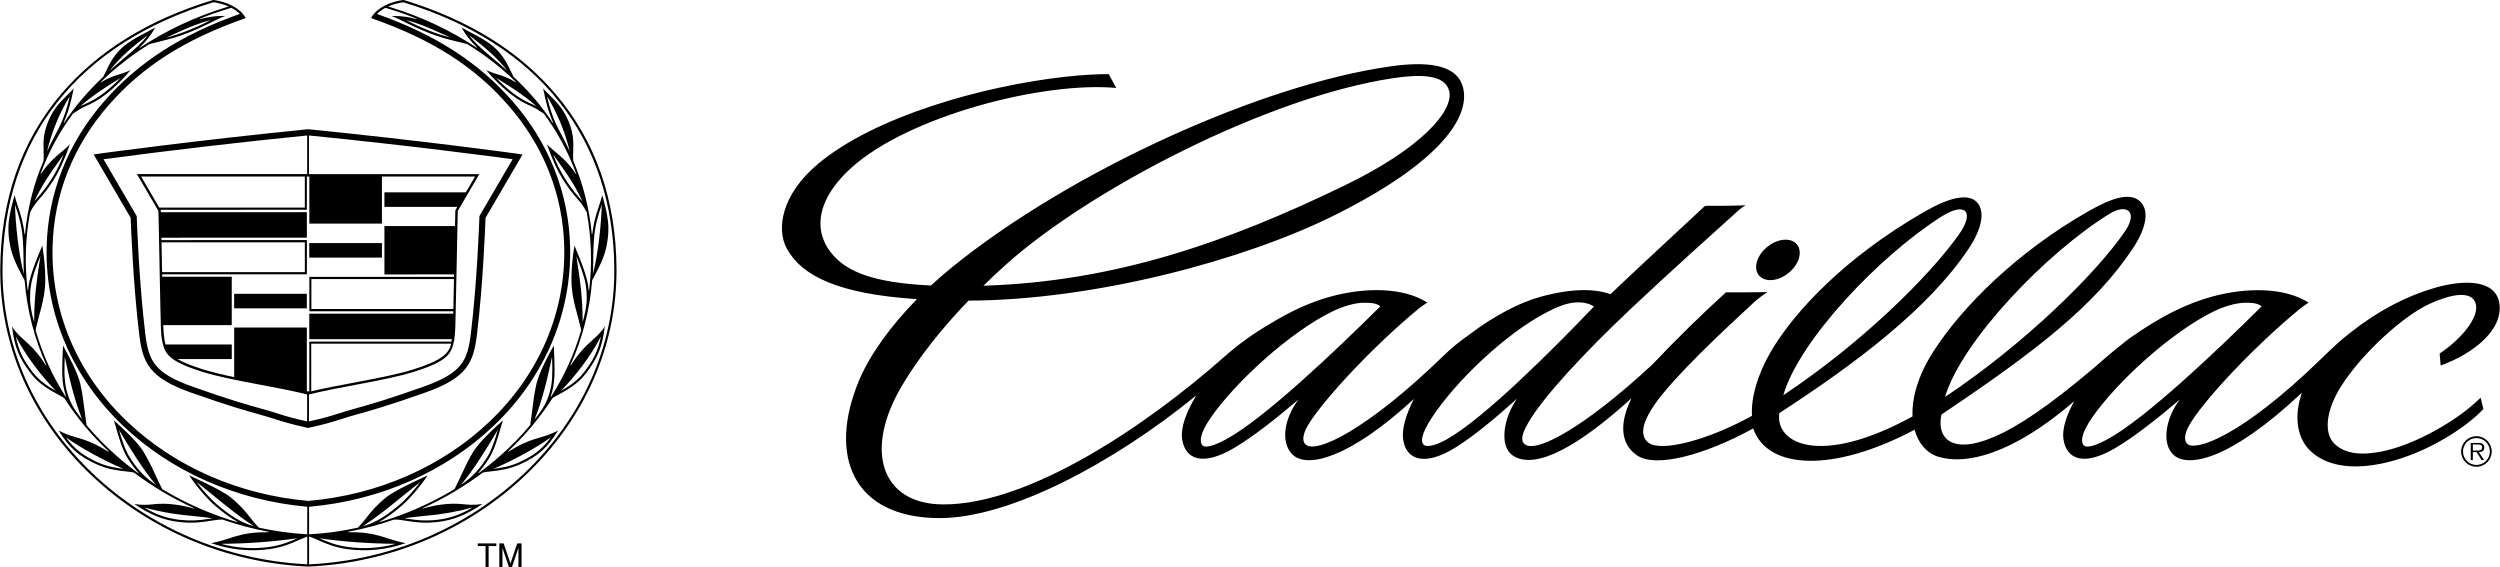
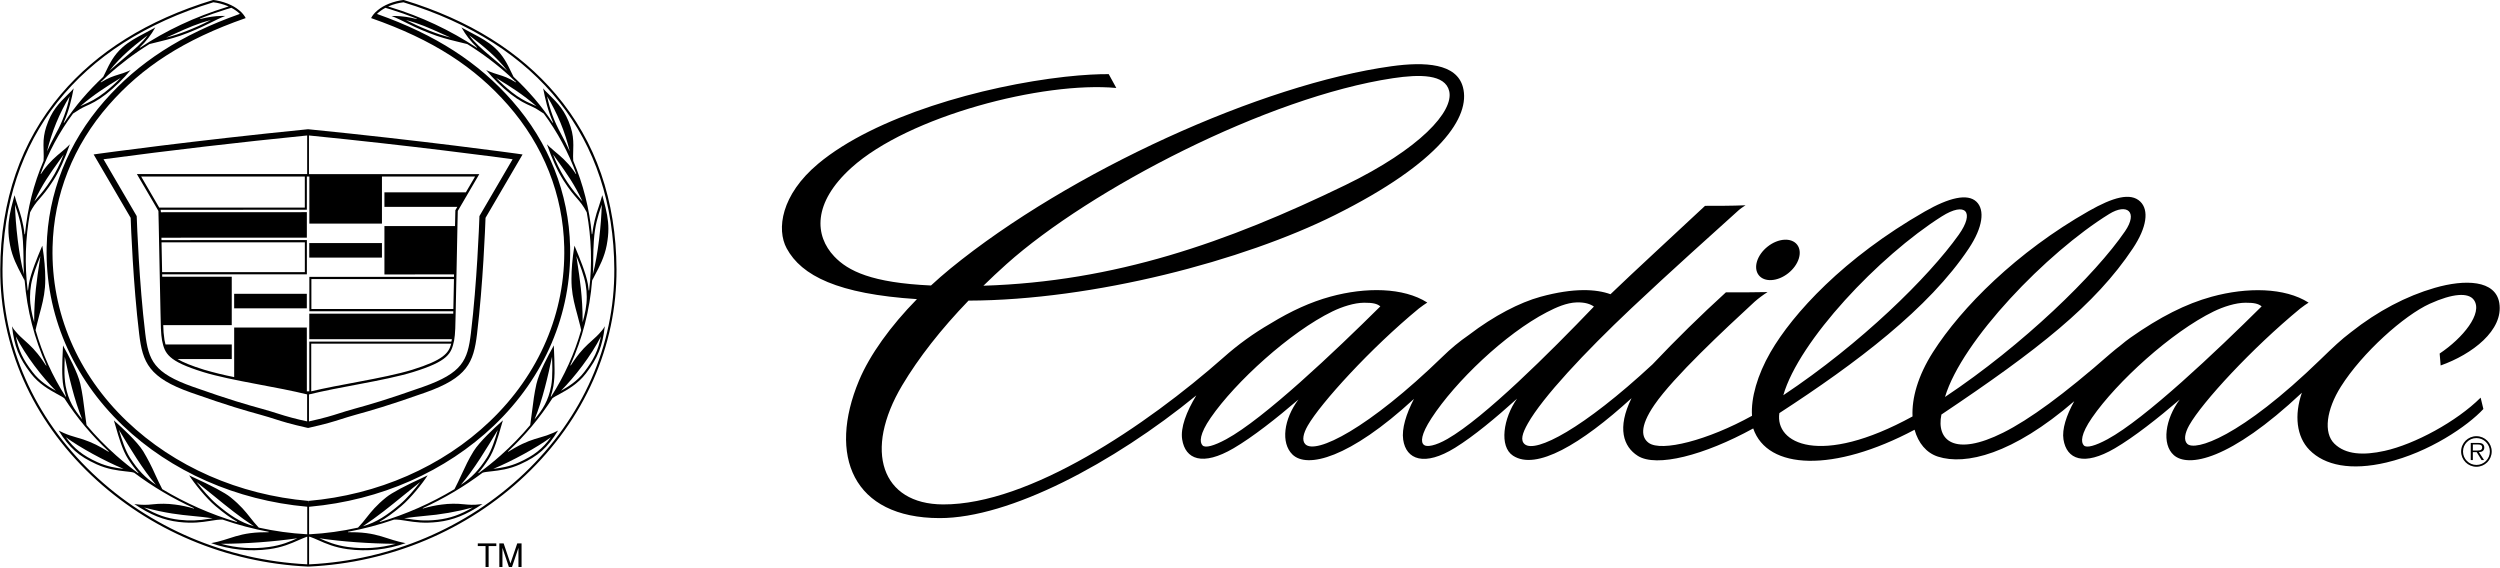
- <svg xmlns="http://www.w3.org/2000/svg" width="2500" height="567" viewBox="0 0 101.975 23.133">
+ <svg xmlns="http://www.w3.org/2000/svg" width="250" height="56.7" viewBox="0 0 101.975 23.133">
  <path d="M100.4 18.419a.624.624 0 1 1 1.248.002.624.624 0 0 1-1.248-.002zm1.173 0a.548.548 0 1 0-.547.55.547.547 0 0 0 .547-.55zm-.238.35h-.101l-.199-.322h-.157v.322h-.085v-.698h.304c.059 0 .118.003.17.034.052.03.078.091.078.15 0 .137-.096.188-.22.191l.21.323zm-.326-.389c.098 0 .25.017.25-.125 0-.108-.095-.121-.181-.121h-.199v.247h.13zM9.542 11.987h2.965v.593H9.542zM12.606 9.917h2.966v.593h-2.966z" />
  <path d="M21.051 6.265c-.037-.005-3.811-.526-8.494-.993-4.682.467-8.455.988-8.492.993l-.256.036L5.32 8.888c.012.348.1 2.699.347 4.74.141 1.166.395 1.781 2.11 2.388 1.554.549 2.203.729 2.831.903.26.072.438.129.61.184.31.099.602.192 1.301.349l.041.008.037-.008c.7-.157.992-.25 1.302-.349.172-.055.35-.111.61-.184.627-.174 1.276-.354 2.831-.903 1.716-.606 1.97-1.222 2.111-2.388.246-2.041.335-4.392.347-4.74l1.511-2.586-.258-.037zm-5.479 2.859V7.203h3.799l-.376.644h-3.322v.593h2.974l-.08.137-.014.647h-2.88v1.973l2.84-.001-.002.099H12.61v1.404h5.873l-.002.098h-5.874v1.042h5.819c-.001.01-.015.075-.02.097l-5.798.001v2.028h-.1l-.001-2.602H9.543v2.022a14.191 14.191 0 0 1-1.235-.303c-.513-.16-.851-.299-1.079-.433h2.216v-.594H6.742a3.725 3.725 0 0 1-.043-.187 4.356 4.356 0 0 1-.05-.604h2.795v-1.973H6.607a3.27 3.27 0 0 0-.002-.099h5.904V9.795l-5.932.001a3.14 3.14 0 0 0-.002-.098l5.933-.001V8.656l-5.955.003s-.005-.088-.012-.099l5.967-.003V7.203h.102v1.921h2.962zm-2.885 6.841v-1.944h5.711c-.099.383-.316.668-1.584 1.063-.569.177-1.402.342-2.142.481-.75.141-1.44.269-1.985.4zm5.798-3.358h-5.792v-1.221h5.817l-.025 1.221zM5.748 7.203h6.677v1.266c-.172 0-4.915-.003-5.94 0l-.737-1.266zm6.678 3.9H6.603l-.024-1.215 5.847-.001v1.216zm-1.752 5.576c-.624-.173-1.269-.352-2.814-.898-1.598-.565-1.812-1.073-1.946-2.183-.248-2.051-.336-4.452-.345-4.719l-.003-.063-1.354-2.319a254.41 254.41 0 0 1 8.309-.97v1.576H5.574l.878 1.502.013.57.041 2.07.031 1.502c.008.481.016.89.063 1.142.112.533.228.841 1.676 1.29.562.175 1.365.336 2.153.484.782.146 1.513.286 2.09.428v1.101a11.827 11.827 0 0 1-1.227-.328c-.172-.054-.352-.112-.618-.185zm8.875-7.863l-.002.063c-.009.267-.098 2.668-.346 4.719-.134 1.109-.347 1.617-1.946 2.183-1.546.546-2.191.725-2.814.898-.266.074-.445.131-.619.186-.294.094-.575.183-1.228.328v-1.1c.579-.142 1.31-.283 2.094-.429.788-.148 1.591-.31 2.153-.484 1.448-.449 1.563-.757 1.676-1.29.047-.252.055-.66.063-1.142l.031-1.502h.001l.041-2.07.013-.57.878-1.502h-6.95V5.527c4.185.417 7.65.88 8.309.97l-1.354 2.319z" />
  <g>
    <path d="M12.524 20.501h.075v2.593h-.075z" />
    <path d="M12.577 23.023l-.069-.001c-3.297-.167-6.402-1.485-8.745-3.713C1.38 17.042.075 14.085.091 10.982.117 5.639 3.171 1.772 8.693.093c.191.021.417.082.604.161l.021.009-.087.028C7.94.688 6.751 1.247 5.7 1.949l-.011-.014c.27-.257.457-.498.639-.82l-.064.04-.043.023-.33.177c-.354.188-.635.336-.909.58-.358.319-.531.682-.684 1.002l-.097.197c-.301.282-.587.58-.85.887a10.01 10.01 0 0 0-.747.989l-.016-.009c.223-.513.317-.938.406-1.397l-.074.088-.05.051-.013.011-.003.004-.089.088c-.376.373-.673.668-.891 1.333a2.259 2.259 0 0 0-.111.74c0 .083.002.163.005.243.002.074.004.145.004.216 0 .062-.001.123-.006.184-.403.942-.659 1.95-.758 2.996H.991c-.058-.5-.17-.835-.269-1.131a8.269 8.269 0 0 1-.14-.462l-.047.172c-.13.472-.203.824-.203 1.204 0 .206.021.42.068.667.091.484.302.881.471 1.201l.124.241c.096 1.205.396 2.368.889 3.458l-.015.008-.144-.214c-.288-.414-.504-.607-.713-.795-.134-.12-.261-.233-.397-.397l-.013-.016-.007-.008-.052-.066a.994.994 0 0 1-.064-.106c.091.811.281 1.286.766 1.919.332.434.76.67 1.073.842l.076.042c.082.044.16.086.216.127a11.38 11.38 0 0 0 1.817 2.175l-.01.014-.267-.159a4.23 4.23 0 0 0-1.029-.424c-.178-.052-.347-.101-.542-.189l-.196-.094c.437.707.816 1.044 1.545 1.375.452.205.851.251 1.171.288l.064.007c.116.013.225.024.299.05a13.09 13.09 0 0 0 2.443 1.447l-.005.016a4.553 4.553 0 0 0-.771-.164 3.735 3.735 0 0 0-.917-.01 2.582 2.582 0 0 1-.671-.003l-.074-.009c.667.445 1.197.659 1.819.732.566.066.944.007 1.249-.04l.086-.014c.154-.025.3-.048.453-.042.619.214 1.251.381 1.88.497l-.001.017a5.95 5.95 0 0 0-.357.005c-.579.025-.912.133-1.264.246a6.844 6.844 0 0 1-.451.134l-.141.032-.042.008H8.7l-.096.021a5.071 5.071 0 0 0 2.367.246c.531-.073.881-.228 1.19-.364.123-.054.233-.102.345-.142l.072-.004-.002-.099h-.067a12.073 12.073 0 0 1-1.963-.271c-.144-.15-.251-.287-.355-.418-.188-.238-.383-.485-.798-.821-.229-.185-.747-.461-1.583-.844l-.104-.05c.2.315.682.923 1.078 1.257.353.297.616.487.879.633l-.008.017a13.166 13.166 0 0 1-3.046-1.343 13.807 13.807 0 0 1-.287-.595 8.563 8.563 0 0 0-.492-.953c-.245-.396-.873-.971-1.132-1.2l-.064-.06.08.27c.114.401.271.951.501 1.306.15.231.285.412.425.569l-.012.013a12.793 12.793 0 0 1-.901-.725c-.435-.385-.84-.801-1.208-1.24l-.079-.589c-.044-.357-.085-.694-.174-1.09-.104-.461-.502-1.197-.668-1.493l-.038-.079-.011.241c-.01.208-.022.47-.022.729 0 .252.011.502.048.696.028.149.063.287.108.42l-.016.007a10.215 10.215 0 0 1-1.227-2.716l.033-.149.122-.474c.1-.369.195-.719.228-1.124.008-.104.013-.221.013-.345 0-.381-.039-.839-.111-1.289l-.01-.064-.039.089c-.151.361-.433 1.034-.509 1.474a3.358 3.358 0 0 0-.035.262h-.014a10.475 10.475 0 0 1 .099-3.184 2.46 2.46 0 0 1 .392-.563c.143-.165.306-.351.549-.731.249-.388.472-.874.682-1.483a5.794 5.794 0 0 0-.105.104c-.07.067-.151.134-.235.204-.213.177-.479.396-.742.759l-.098.144-.015-.007a9.677 9.677 0 0 1 1.324-2.458c.217-.147.357-.229.516-.301.231-.104.47-.212.83-.49a6.76 6.76 0 0 0 1.006-.986L5.23 2.9a3.82 3.82 0 0 1-.413.145c-.213.067-.398.123-.709.315l-.011-.013.017-.016s.023-.023.026-.019l.23-.222a11.802 11.802 0 0 1 1.718-1.293l.432-.107c.356-.088.692-.171 1.127-.345.488-.195.713-.309.895-.4l.034-.017c.148-.074.389-.196.604-.278h-.13-.029c-.265.004-.515.04-.863.126V.775l-.004.001V.77L8.147.76c.359-.144.732-.275 1.108-.391l.01-.002.161-.048.003-.001.004.002c.129.069.244.151.333.238l.01.01-.014.004c-2.376.842-4.128 1.97-5.514 3.551-1.491 1.701-2.306 3.759-2.356 5.949-.062 2.73 1.042 5.319 3.108 7.29 1.966 1.876 4.633 3.052 7.509 3.311h.066v-.236c-2.839-.246-5.47-1.4-7.409-3.249-2.017-1.924-3.094-4.449-3.033-7.11.049-2.133.843-4.138 2.296-5.796C5.777 2.744 7.475 1.624 10.012.738l-.001-.003a.521.521 0 0 0-.043-.074L9.965.656a1.155 1.155 0 0 0-.121-.149A1.592 1.592 0 0 0 9.418.21a2.349 2.349 0 0 0-.6-.192L8.736.005 8.683 0C6 .815 3.936 2.121 2.472 3.851.846 5.773.014 8.172 0 10.982c-.016 3.135 1.304 6.122 3.716 8.408 2.369 2.245 5.506 3.568 8.834 3.726h.022l.005-.093zM.984 11.428l-.024-.074.023.059a.066.066 0 0 1 .001.015zm11.138 10.533c-.303.134-.646.285-1.164.356a4.836 4.836 0 0 1-1.95-.13 23.26 23.26 0 0 0 3.114-.226zm-3.411-1.732c.522.428 1.063.864 1.635 1.24-.558-.158-.989-.453-1.505-.888-.29-.245-.609-.621-.833-.916.231.181.462.367.703.564zm-.046.916l-.143.021a4.083 4.083 0 0 1-1.225.04c-.504-.059-.918-.202-1.431-.501.92.242 1.446.294 1.999.348.248.024.503.049.8.092zm-3.79-3.552c.393.653.955 1.588 1.476 2.188-.452-.302-.731-.6-1.059-1.104-.197-.304-.34-.762-.449-1.138l.032.054zm.153 1.536c-.299-.036-.66-.088-1.062-.271-.59-.268-.948-.545-1.29-1.019.561.414 1.593.978 2.352 1.29zm-2.759-3.184c-.294-.164-.663-.389-.952-.767-.391-.511-.569-.879-.68-1.448.402.786 1.066 1.646 1.632 2.215zm.362-1.389c.155.747.392 1.783.712 2.553-.334-.405-.563-.756-.678-1.368a3.805 3.805 0 0 1-.046-.665c0-.178.006-.357.012-.52zm-1.034-3.837c-.097.632-.214 1.398-.214 2.371l.001.06c-.096-.34-.17-.667-.17-1.04 0-.16.014-.328.045-.51.057-.327.231-.791.378-1.152l-.04.271zm-.633.47C.759 10.43.614 9.127.602 8.352l.034.104c.115.344.245.735.288 1.375.018.263.021.482.024.691a13.339 13.339 0 0 0 .016.667zm1.624-4.888c-.165.416-.32.729-.507 1.02-.24.374-.4.558-.541.72-.05.058-.1.116-.151.179.318-.689.667-1.177 1.007-1.648l.192-.271zm-.682-.123c.2-.813.505-1.556.925-2.25a5.185 5.185 0 0 1-.553 1.507c-.18.341-.285.551-.372.743zm3.005-2.999a6.507 6.507 0 0 1-.653.591c-.35.272-.584.377-.811.48-.06.027-.121.055-.183.085.554-.482 1.119-.831 1.514-1.074l.133-.082zm.199-.856c-.291.245-.486.413-.659.569.473-.604 1.014-1.028 1.396-1.325l.161-.126c-.225.306-.475.524-.898.882zM8.592.819L8.5.864a9.413 9.413 0 0 1-.886.396 6.663 6.663 0 0 1-.847.274c.121-.053.24-.106.356-.159.5-.226.947-.427 1.469-.556z" />
    <path d="M12.57 23.116h.022c3.328-.157 6.465-1.48 8.834-3.726 2.412-2.287 3.731-5.273 3.716-8.408-.014-2.81-.846-5.209-2.472-7.131C21.206 2.121 19.143.816 16.46 0l-.053.005-.083.013c-.198.035-.42.104-.599.191a1.609 1.609 0 0 0-.426.297 1.15 1.15 0 0 0-.122.149l-.003.005a.53.53 0 0 0-.043.075l-.001.003c2.537.886 4.235 2.007 5.583 3.544 1.454 1.658 2.248 3.663 2.296 5.796.061 2.661-1.017 5.186-3.033 7.11-1.938 1.849-4.569 3.003-7.408 3.249l-.001.236h.066c2.876-.259 5.543-1.435 7.509-3.311 2.066-1.971 3.17-4.56 3.107-7.289-.05-2.19-.865-4.248-2.355-5.949-1.386-1.581-3.138-2.709-5.514-3.551l-.013-.004.01-.01c.089-.087.204-.169.333-.238l.003-.002.003.001.161.048.009.002c.376.116.75.248 1.108.391l-.006.01v.006l-.004-.001v.001a3.663 3.663 0 0 0-.863-.125h-.029-.13c.214.082.456.203.605.278l.033.017c.181.091.406.205.895.4.436.174.772.257 1.127.345l.431.106c.62.384 1.197.819 1.718 1.293l.23.222c.003-.004.027.019.027.019l.016.016-.01.012c-.311-.192-.496-.249-.709-.315-.122-.038-.249-.077-.413-.145l-.09-.044a6.57 6.57 0 0 0 1.006.986c.359.278.599.386.83.49.159.072.299.153.516.301a9.709 9.709 0 0 1 1.324 2.458l-.016.007-.098-.145c-.263-.363-.528-.582-.741-.759a4.3 4.3 0 0 1-.236-.204l-.104-.104c.21.609.434 1.096.682 1.483.243.379.406.566.549.73.135.156.252.29.393.563a10.601 10.601 0 0 1 .098 3.186h-.018a3.911 3.911 0 0 0-.034-.262c-.076-.44-.358-1.113-.509-1.474l-.039-.089-.01.064c-.073.45-.111.908-.111 1.289 0 .125.004.241.012.345.033.405.127.755.228 1.124l.123.474.033.149a10.215 10.215 0 0 1-1.227 2.716l-.016-.007c.045-.133.081-.271.109-.42a3.96 3.96 0 0 0 .048-.696c0-.259-.012-.521-.021-.729l-.011-.241-.039.079c-.167.296-.564 1.032-.668 1.493-.089.396-.131.733-.175 1.09l-.079.589a11.58 11.58 0 0 1-1.208 1.24c-.282.25-.585.494-.9.725l-.012-.013c.14-.157.275-.337.425-.569.23-.354.387-.904.501-1.306l.08-.27-.064.06c-.259.229-.887.804-1.132 1.2-.202.326-.343.63-.492.953-.089.192-.181.391-.287.595a13.183 13.183 0 0 1-3.045 1.343l-.007-.017c.263-.146.526-.335.879-.633.396-.334.878-.942 1.078-1.257l-.104.05c-.836.383-1.354.659-1.583.844-.416.335-.61.583-.799.821-.104.132-.211.269-.355.418-.657.146-1.316.236-1.963.271h-.067l-.002.099.072.004c.112.04.223.088.345.142.308.137.658.291 1.189.364a5.075 5.075 0 0 0 2.368-.246l-.097-.021h.002l-.042-.008-.141-.033a6.5 6.5 0 0 1-.451-.134c-.353-.113-.685-.221-1.264-.246a5.963 5.963 0 0 0-.357-.005l-.002-.017a12.985 12.985 0 0 0 1.881-.497c.152-.006.298.018.453.042l.086.014c.305.047.683.106 1.249.04.623-.073 1.153-.287 1.82-.732l-.075.009c-.299.039-.48.021-.671.003a3.726 3.726 0 0 0-.916.01 4.674 4.674 0 0 0-.771.164l-.006-.016a13.186 13.186 0 0 0 2.444-1.447c.074-.025.183-.037.298-.05l.065-.007c.32-.037.718-.083 1.17-.288.729-.331 1.108-.668 1.545-1.375l-.196.094a3.703 3.703 0 0 1-.542.189c-.287.084-.583.17-1.029.424l-.267.159-.01-.014a11.416 11.416 0 0 0 1.817-2.175 1.99 1.99 0 0 1 .217-.127l.076-.042c.312-.172.741-.408 1.073-.842.484-.633.674-1.109.767-1.922a.994.994 0 0 1-.064.106l-.052.066a.122.122 0 0 0-.007.008l-.013.016c-.137.165-.264.278-.397.397-.209.188-.426.381-.713.795l-.145.214-.015-.008c.494-1.09.792-2.253.889-3.458 0-.003.124-.241.124-.241.169-.319.38-.717.471-1.201.046-.246.068-.46.068-.667 0-.38-.074-.732-.203-1.204l-.046-.172a8.901 8.901 0 0 1-.141.462 5.113 5.113 0 0 0-.269 1.131h-.017a10.001 10.001 0 0 0-.758-2.996 2.639 2.639 0 0 1-.006-.18c0-.071.002-.142.005-.215.002-.08.005-.16.005-.243 0-.224-.019-.463-.11-.741-.219-.665-.516-.959-.892-1.333l-.088-.087-.004-.004-.013-.012-.05-.051-.074-.088c.089.459.183.885.406 1.397l-.016.009a10.168 10.168 0 0 0-.747-.989 11.09 11.09 0 0 0-.851-.887l-.097-.197c-.153-.32-.326-.683-.685-1.002-.274-.244-.554-.393-.909-.58l-.329-.177-.043-.023-.064-.04c.182.322.369.563.639.82l-.011.014A13.506 13.506 0 0 0 15.91.291l-.086-.027.022-.009c.187-.08.412-.14.604-.161 5.521 1.679 8.575 5.546 8.602 10.889.016 3.103-1.289 6.06-3.672 8.327-2.343 2.228-5.448 3.547-8.745 3.713l-.069.001.004.092zm11.589-11.703c.008-.019.016-.038.023-.059l-.024.074.001-.015zm-8.025 10.774a4.801 4.801 0 0 1-1.95.13c-.518-.071-.862-.223-1.165-.356.932.138 2.045.218 3.115.226zm1-2.522c-.225.295-.543.671-.833.916-.516.435-.947.73-1.505.888.571-.376 1.112-.812 1.635-1.24.241-.197.472-.383.703-.564zm.143 1.387a11.01 11.01 0 0 0 1.999-.348c-.513.299-.926.442-1.431.501-.553.064-.91.009-1.224-.04l-.143-.021c.296-.042.551-.067.799-.092zm3.022-3.512c-.109.376-.252.834-.449 1.138-.328.504-.607.802-1.059 1.104.521-.6 1.083-1.536 1.476-2.188l.032-.054zm2.167.299c-.342.474-.699.751-1.29 1.019-.402.183-.763.235-1.062.271.76-.312 1.791-.876 2.352-1.29zm2.039-4.109c-.111.569-.29.938-.68 1.448-.289.378-.658.603-.952.767.567-.569 1.231-1.429 1.632-2.215zm-1.982 1.346c0 .242-.012.48-.046.665-.115.612-.344.963-.678 1.368.32-.77.557-1.806.712-2.553.007.163.012.342.012.52zm.982-4.627c.147.361.322.825.378 1.152.031.182.045.35.045.51 0 .372-.074.7-.17 1.04l.001-.06c0-.974-.117-1.74-.214-2.371a53.077 53.077 0 0 0-.04-.271zm.687.274l.001-.202c.002-.208.007-.428.024-.691.042-.64.173-1.03.288-1.375l.034-.104c-.013.774-.157 2.078-.362 2.837.01-.159.014-.312.015-.465zm-1.445-4.151c.339.472.688.959 1.006 1.648-.051-.063-.101-.121-.151-.179a5.662 5.662 0 0 1-1.048-1.74c.064.092.129.182.193.271zm.117-1.137a5.22 5.22 0 0 1-.553-1.506c.42.694.726 1.436.925 2.25a12.578 12.578 0 0 0-.372-.744zm-2.5-2.174c.396.243.96.592 1.514 1.074a5.74 5.74 0 0 0-.183-.085 3.498 3.498 0 0 1-.811-.479 6.492 6.492 0 0 1-.652-.591l.132.081zm-1.23-1.82l.162.126c.382.296.922.721 1.396 1.325a25.493 25.493 0 0 0-.659-.569c-.424-.358-.674-.576-.899-.882zm-1.115-.066c.116.053.235.106.356.159a6.653 6.653 0 0 1-.846-.274c-.484-.193-.708-.306-.887-.396a2.545 2.545 0 0 0-.091-.045c.521.129.969.33 1.468.556z" />
  </g>
  <g>
    <path d="M72.946 11.148c-.433.343-.972.376-1.204.076-.232-.301-.068-.822.365-1.164.433-.343.972-.376 1.204-.076.232.301.068.822-.365 1.164zm-7.927 1.36c-.142-.101-.359-.181-.707-.17-.405.013-.826.198-1.213.399-1.703.883-3.739 2.837-4.707 4.325-.44.676-.44.977-.313 1.087.114.1.466.046.965-.241 1.513-.87 4.178-3.524 5.975-5.4zm-8.714-.008c-.132-.112-.314-.151-.661-.149-.404.002-.9.164-1.292.354-1.724.838-3.962 2.878-4.969 4.341-.458.665-.461.997-.329 1.129.111.11.458.019.964-.255 1.534-.831 4.442-3.59 6.287-5.42zm16.441 3.625c3.174-2.113 5.926-4.817 7.157-6.546.667-.937.28-1.364-.692-.75-2.561 1.62-5.829 5.079-6.465 7.296zM92.261 12.5c-.132-.112-.314-.151-.661-.149-.404.002-.9.164-1.292.354-1.723.838-3.962 2.878-4.969 4.341-.458.665-.461.997-.329 1.129.111.11.458.019.964-.255 1.534-.831 4.443-3.59 6.287-5.42zm8.935 3.724l.112.463c-.639.692-2.218 1.772-3.953 2.182-1.445.342-2.521.123-3.144-.513-.53-.541-.624-1.425-.308-2.333-2.953 2.773-4.644 3.059-5.225 2.546-.502-.443-.352-1.475.241-2.267-.886.759-1.865 1.531-2.646 1.988-1.27.742-1.968.452-2.097-.362-.065-.416.116-.974.439-1.559-2.525 2.178-4.439 2.619-5.557 2.262-.476-.152-.804-.554-.957-1.098-3.298 1.752-6 1.644-6.583-.053-2.008 1.102-3.948 1.599-4.708 1.119-.591-.373-.856-1.138-.257-2.353-2.072 1.89-3.892 2.96-4.834 2.346-.576-.375-.396-1.538.164-2.327-.867.781-1.761 1.528-2.53 2.004-1.251.774-1.997.485-2.116-.331-.065-.448.122-1.05.44-1.663-2.646 2.437-4.369 2.848-4.959 2.267-.48-.473-.354-1.44.245-2.241-.886.759-1.865 1.531-2.646 1.988-1.27.742-1.968.452-2.097-.362-.075-.472.17-1.127.578-1.796-3.392 2.77-7.623 5.011-10.474 5.007-3.55-.005-4.567-2.556-3.288-5.613.439-1.048 1.286-2.223 2.363-3.321-3.223-.209-4.709-.951-5.315-2.072-.417-.772-.235-2.18 1.286-3.452 2.31-1.932 6.697-3.168 10.067-3.547.76-.085 1.423-.114 1.787-.108l.309.564c-2.982-.276-8.473 1.145-10.806 3.253-1.604 1.45-1.494 2.785-.703 3.619.565.596 1.527 1.076 3.948 1.187.254-.235.517-.465.789-.688 4.864-3.971 12.716-7.526 17.993-8.257 1.378-.191 2.662-.118 2.921.853.322 1.2-.915 3.07-5.227 5.22-3.725 1.857-9.835 3.473-14.945 3.489-1.121 1.164-2.031 2.324-2.707 3.458-1.583 2.659-.849 4.848 1.67 4.857 3.515.013 8.291-3.214 11.438-5.993a11.613 11.613 0 0 1 1.915-1.384c.858-.525 1.653-.882 2.447-1.1 1.444-.396 2.984-.379 3.955.241-.074.05-.226.146-.342.241-1.977 1.627-4.006 3.863-4.534 4.779-.184.319-.247.606-.104.756.419.444 2.576-.63 5.602-3.568a8.004 8.004 0 0 1 1.073-.886c1.026-.785 2.084-1.328 2.922-1.557 1.369-.375 2.28-.315 2.857-.105.949-.914 2.625-2.452 3.858-3.606.6-.002 1.038.002 1.652-.023-.105.069-.198.127-.295.215-.913.826-2.792 2.504-4.361 3.985-1.921 1.813-3.621 3.635-4.224 4.699-.234.414-.314.7-.125.853.449.362 2.369-.627 5.209-3.261a57.398 57.398 0 0 1 2.994-2.938c.582.001 1.083.001 1.7-.012a4.381 4.381 0 0 0-.524.391c-1.237 1.142-3.305 3.066-4.091 4.209-.632.92-.512 1.348-.236 1.551.518.382 2.415-.105 4.217-1.103-.05-.717.218-1.665.752-2.59.914-1.583 2.995-3.855 6.301-5.747.983-.562 1.739-.747 2.105-.396.348.335.263 1.04-.312 1.904-1.632 2.453-4.591 4.679-7.73 6.719-.188 1.229 1.643 2.213 5.433.136-.034-.734.211-1.646.835-2.625 1.165-1.826 3.417-4.084 6.354-5.754.984-.56 1.708-.771 2.105-.384.356.348.271 1.042-.305 1.907-1.539 2.313-3.873 4.141-7.811 6.779-.214 1.043.516 1.742 2.523.737 1.066-.534 2.457-1.544 4.368-3.219.138-.12.29-.241.426-.346.132-.111.264-.216.394-.307 1.205-.847 2.261-1.383 3.315-1.672 1.444-.396 2.985-.379 3.955.241-.074.05-.226.146-.341.241-1.977 1.627-4.002 3.826-4.53 4.763-.181.322-.228.609-.082.755.313.315 2.151-.248 5.449-3.45.508-.493.827-.796 1.23-1.101 1.102-.872 2.265-1.476 3.418-1.81 1.243-.36 2.48-.322 2.636.613.186 1.117-1.113 2.1-2.392 2.553l-.041-.487c.95-.634 1.775-1.647 1.399-2.184-.224-.317-.866-.272-1.801.152-1.045.474-2.75 1.991-3.628 3.382-.59.936-.72 1.881-.265 2.327.457.448 1.18.487 2.049.294 1.23-.272 2.938-1.196 3.918-2.171zm-61.085-4.567c5.354-.168 9.92-1.754 14.766-4.105 3.051-1.48 4.436-3.013 4.237-3.838-.167-.69-1.198-.688-2.297-.523-5.103.767-12.33 4.516-15.765 7.585-.329.293-.639.587-.941.881zm39.232 4.539c3.191-2.125 6.141-4.999 7.344-6.759.544-.796.082-1.156-.645-.707-2.55 1.575-6.011 5.166-6.699 7.466z" />
  </g>
  <g>
    <path d="M19.799 22.28h-.317v-.11h.756v.11h-.314v.854h-.125v-.854zM20.751 23.133l-.263-.782v.782h-.127v-.963h.176l.277.819.278-.819h.176v.963h-.127v-.782l-.263.782h-.127z" />
  </g>
</svg>
